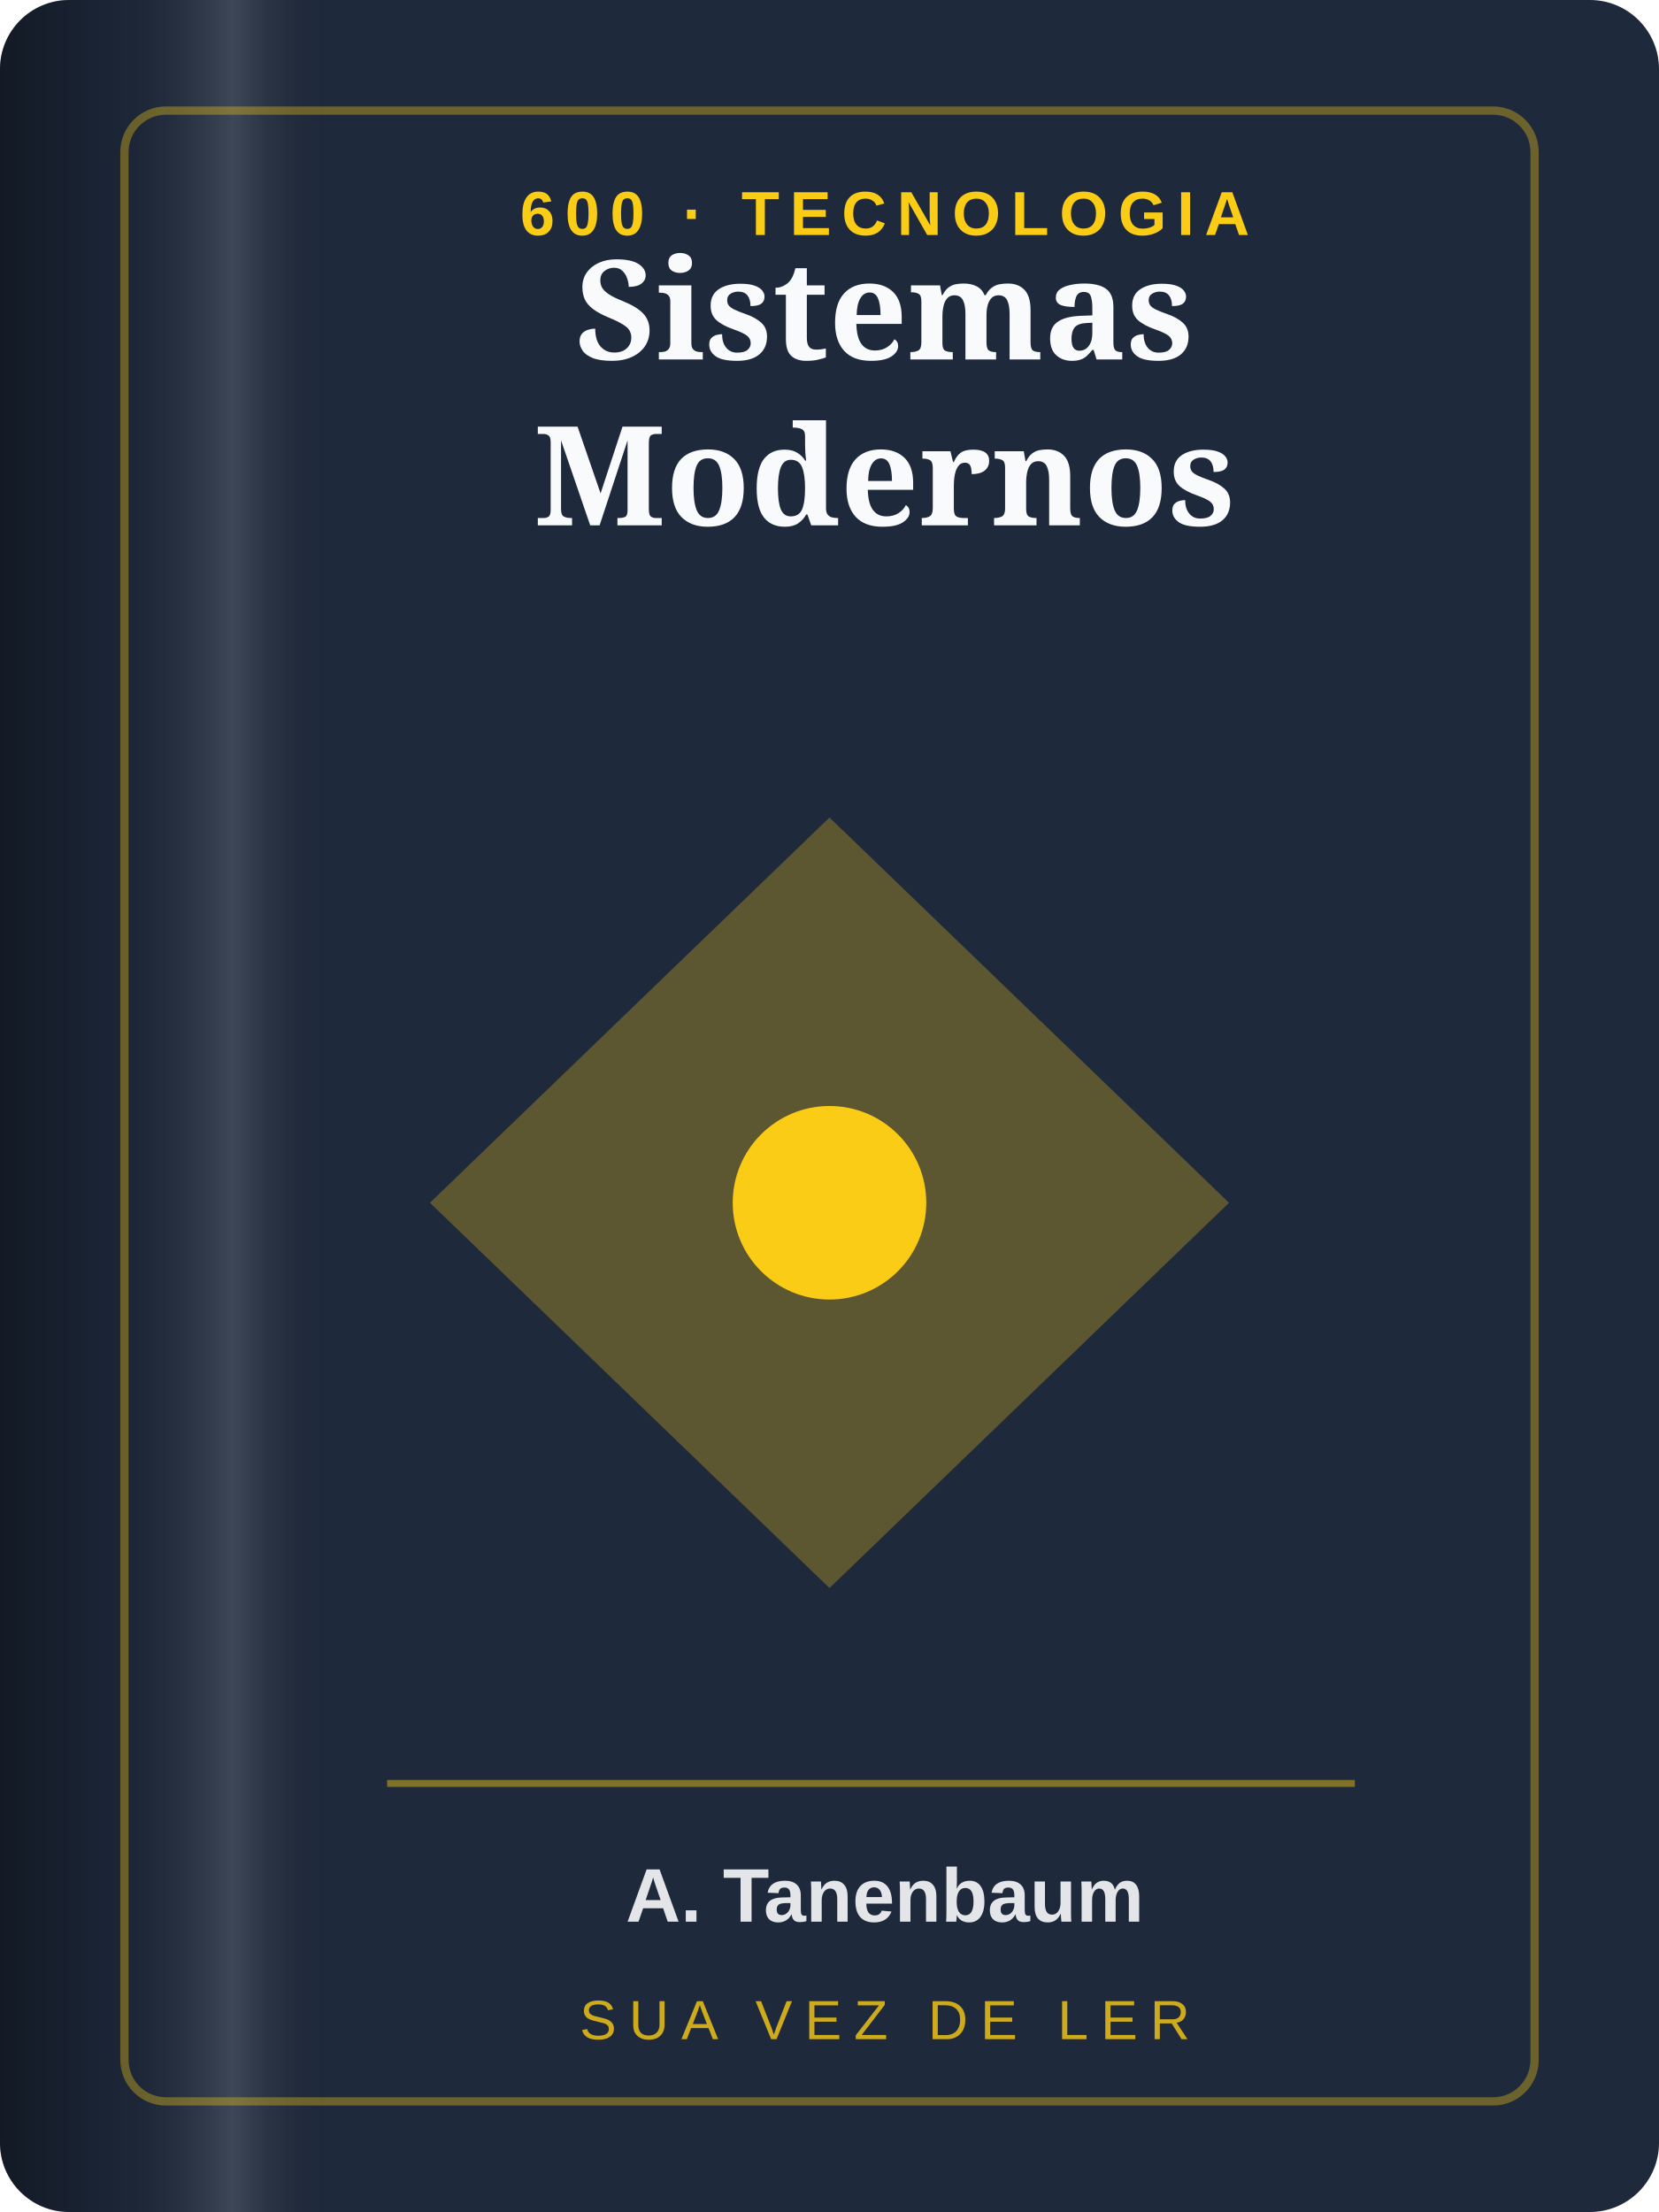
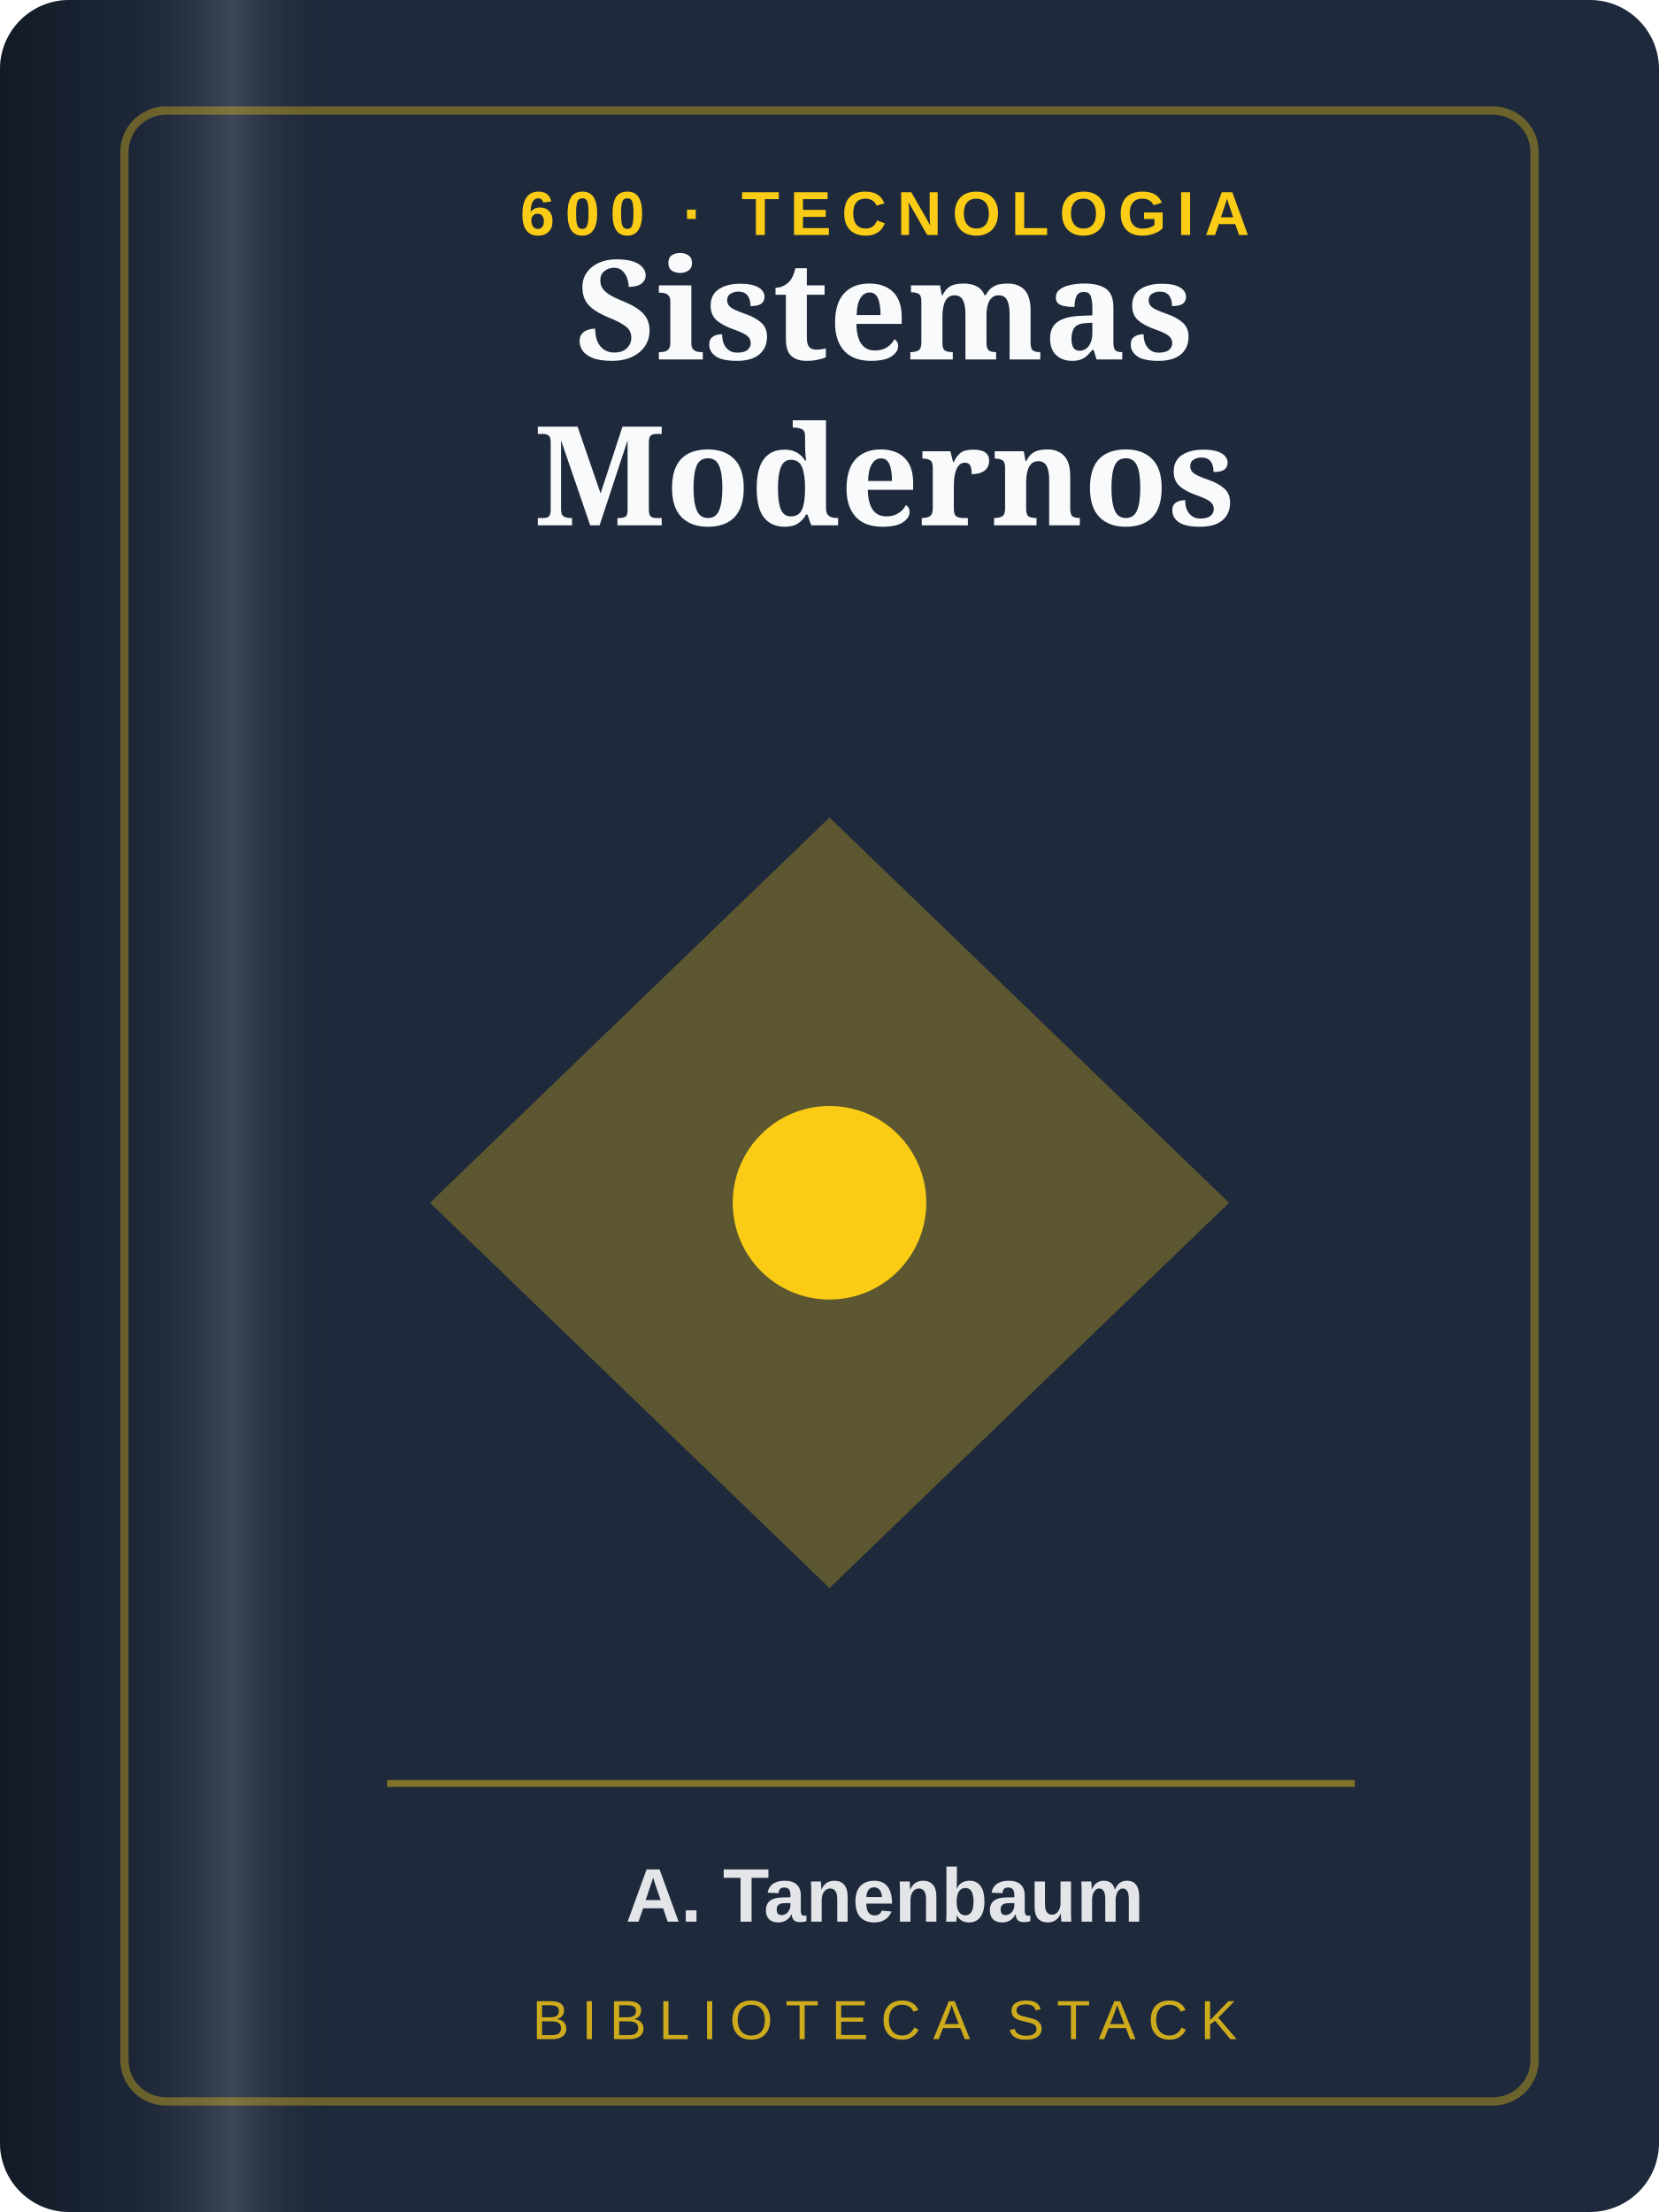
<svg xmlns="http://www.w3.org/2000/svg" viewBox="0 0 240 320" width="240" height="320">
  <defs>
    <linearGradient id="spine15" x1="0" y1="0" x2="1" y2="0">
      <stop offset="0%" stop-color="#000000" stop-opacity="0.36" />
      <stop offset="8%" stop-color="#000000" stop-opacity="0.06" />
      <stop offset="14%" stop-color="#FFFFFF" stop-opacity="0.14" />
      <stop offset="20%" stop-color="#000000" stop-opacity="0" />
    </linearGradient>
  </defs>
  <rect width="240" height="320" rx="10" fill="#1E293B" />
  <rect width="240" height="320" rx="10" fill="url(#spine15)" />
  <rect x="18" y="16" width="204" height="288" rx="6" fill="none" stroke="#FACC15" stroke-opacity="0.35" stroke-width="1.2" />
  <text x="128" y="34" text-anchor="middle" font-family="Arial, sans-serif" font-size="9" font-weight="700" letter-spacing="1.5" fill="#FACC15">600 · TECNOLOGIA</text>
  <text x="128" y="52" text-anchor="middle" font-family="Georgia, serif" font-weight="700" font-size="20" fill="#F8FAFC">Sistemas</text>
  <text x="128" y="76" text-anchor="middle" font-family="Georgia, serif" font-weight="700" font-size="20" fill="#F8FAFC">Modernos</text>
  <polygon points="120,120 176,174 120,228 64,174" fill="#FACC15" opacity="0.28" stroke="#FACC15" stroke-width="2.5" />
  <circle cx="120" cy="174" r="14" fill="#FACC15" />
  <line x1="56" y1="258" x2="196" y2="258" stroke="#FACC15" stroke-opacity="0.45" stroke-width="1" />
  <text x="128" y="278" text-anchor="middle" font-family="Arial, sans-serif" font-size="11" font-weight="600" fill="#F8FAFC" opacity="0.9">A. Tanenbaum</text>
-   <text x="128" y="295" text-anchor="middle" font-family="Arial, sans-serif" font-size="8" letter-spacing="1.8" fill="#FACC15" opacity="0.8">SUA VEZ DE LER</text>
+   <text x="128" y="295" text-anchor="middle" font-family="Arial, sans-serif" font-size="8" letter-spacing="1.8" fill="#FACC15" opacity="0.8">BIBLIOTECA STACK</text>
</svg>
